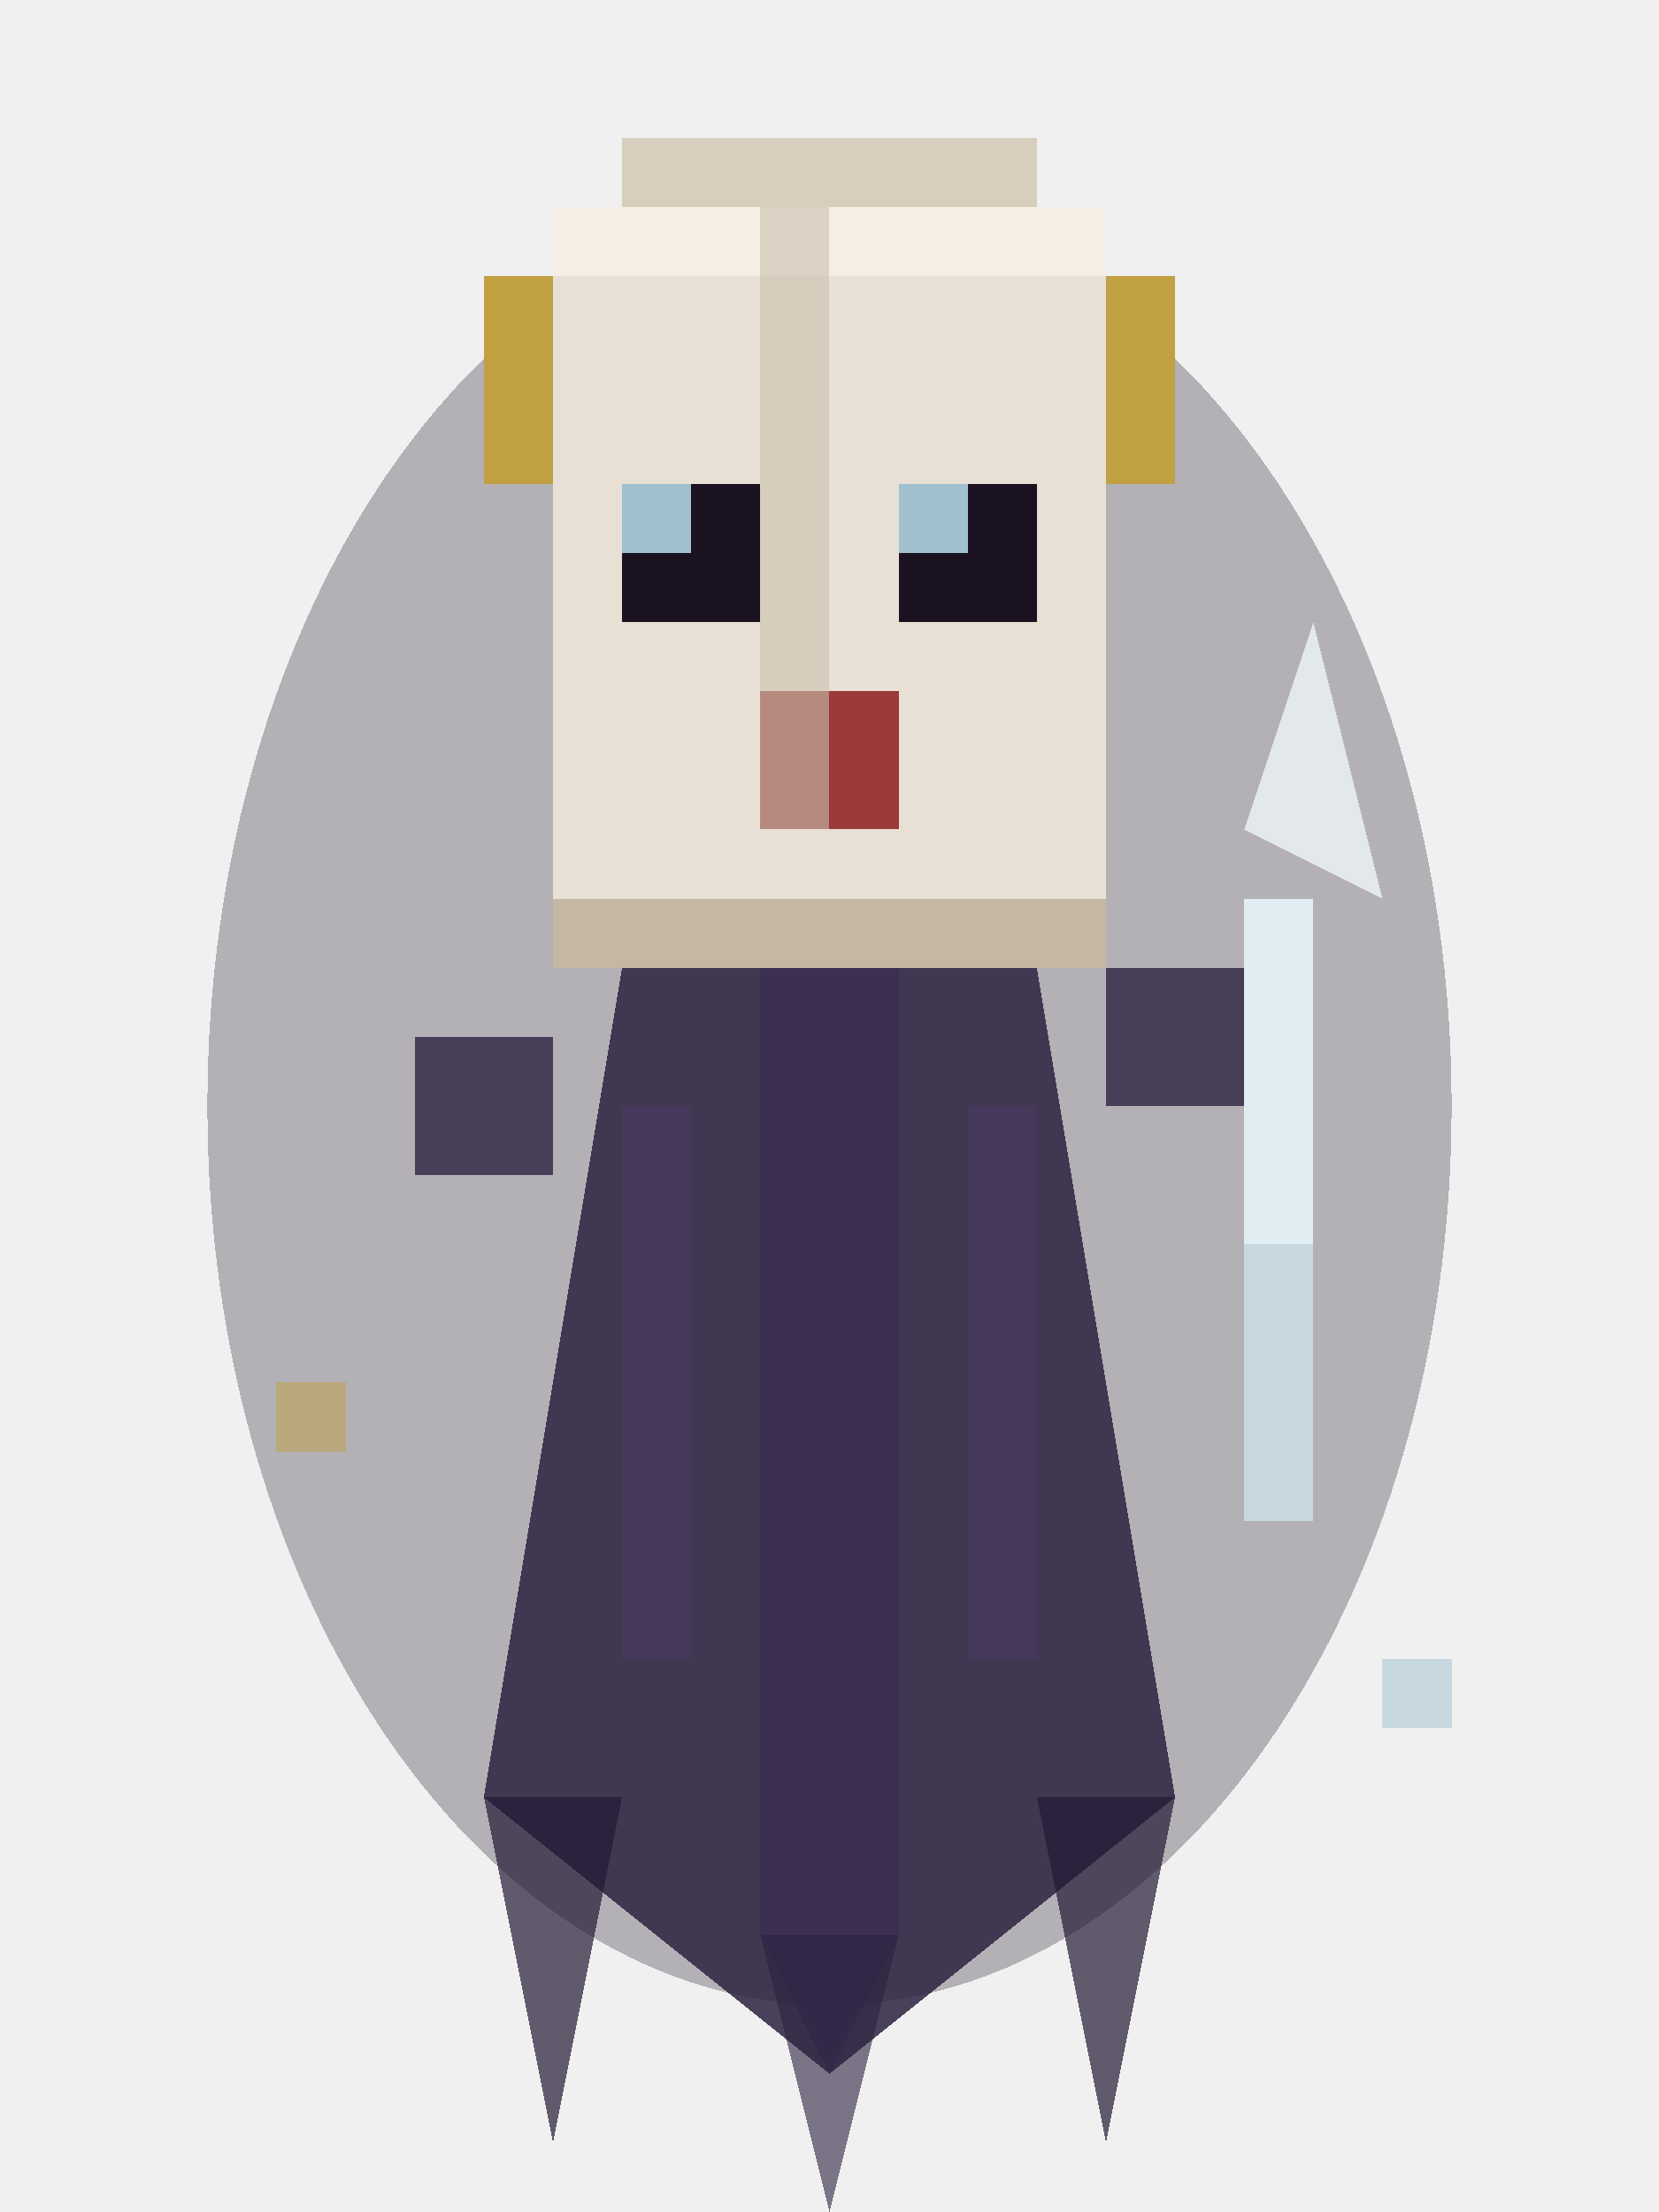
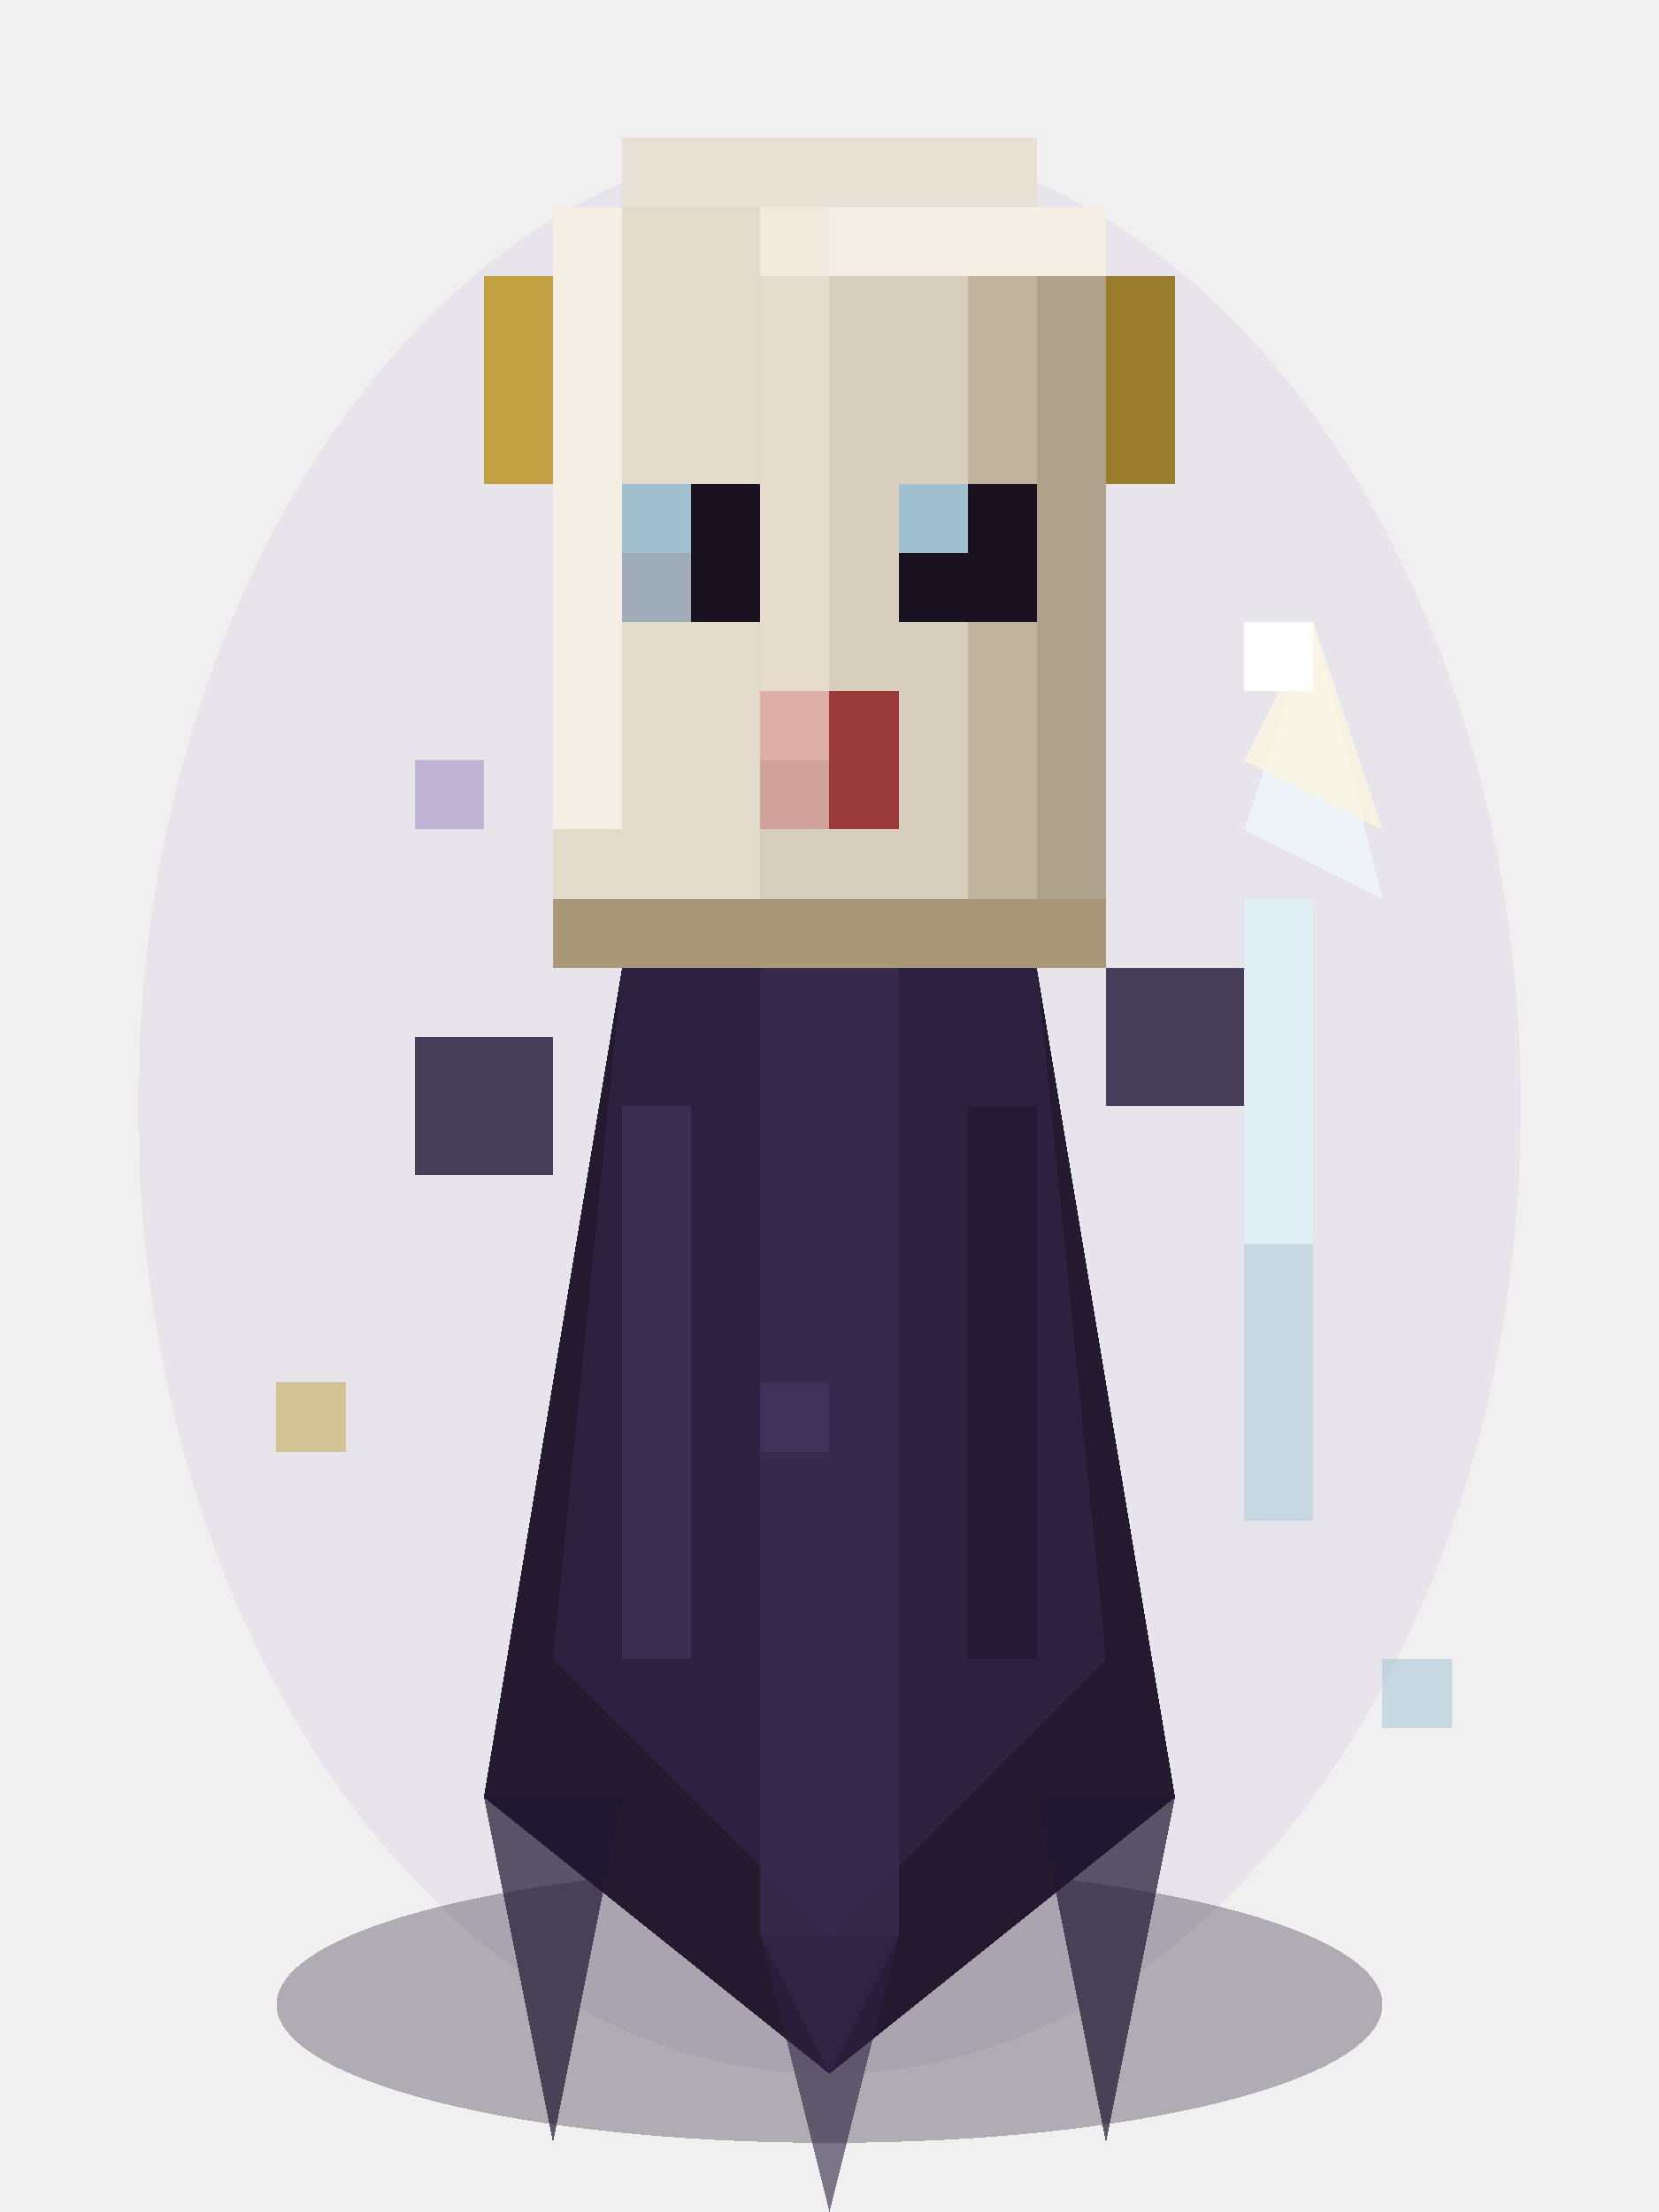
<svg xmlns="http://www.w3.org/2000/svg" viewBox="0 0 24 32" shape-rendering="crispEdges" preserveAspectRatio="xMidYMax meet" aria-label="Masque-Wisp">
-   <ellipse cx="12" cy="16" rx="9" ry="13" fill="#241a30" opacity="0.3" />
-   <rect x="8" y="3" width="8" height="11" fill="#e8e0d4" />
+   <ellipse cx="12" cy="16" rx="10" ry="14" fill="#9a84c0" opacity="0.1" />
+   <ellipse cx="12" cy="29" rx="8" ry="2" fill="#241a30" opacity="0.32" />
+   <rect x="8" y="3" width="8" height="11" fill="#d8cebe" />
  <rect x="8" y="3" width="8" height="1" fill="#f4eee4" />
-   <rect x="9" y="2" width="6" height="1" fill="#d8cebe" />
-   <rect x="8" y="13" width="8" height="1" fill="#c4b8a4" />
+   <rect x="9" y="2" width="6" height="1" fill="#e8e0d4" />
+   <rect x="8" y="3" width="3" height="11" fill="#e2dacb" />
+   <rect x="8" y="3" width="1" height="9" fill="#f4eee4" />
+   <rect x="14" y="4" width="2" height="9" fill="#c0b49e" />
+   <rect x="15" y="4" width="1" height="9" fill="#aea28c" />
+   <rect x="8" y="13" width="8" height="1" fill="#a89878" />
  <rect x="9" y="7" width="2" height="2" fill="#1a1220" />
  <rect x="13" y="7" width="2" height="2" fill="#1a1220" />
  <rect x="9" y="7" width="1" height="1" fill="#a0c0d0" />
  <rect x="13" y="7" width="1" height="1" fill="#a0c0d0" />
+   <rect x="9" y="8" width="1" height="1" fill="#d8eef8" opacity="0.7" />
  <rect x="11" y="10" width="2" height="2" fill="#9a3a3a" />
-   <rect x="11" y="3" width="1" height="9" fill="#cabfae" opacity="0.6" />
+   <rect x="11" y="10" width="1" height="1" fill="#c45a5a" />
+   <rect x="11" y="3" width="1" height="9" fill="#f0e8db" opacity="0.6" />
  <rect x="7" y="4" width="1" height="3" fill="#c0a040" />
-   <rect x="16" y="4" width="1" height="3" fill="#c0a040" />
-   <polygon points="9,14 15,14 17,26 12,30 7,26" fill="#2c2240" opacity="0.85" />
+   <rect x="16" y="4" width="1" height="3" fill="#9a7e2e" />
+   <polygon points="9,14 15,14 17,26 12,30 7,26" fill="#241a30" />
+   <polygon points="9,14 15,14 16,24 12,28 8,24" fill="#2c2240" opacity="0.92" />
  <polygon points="11,14 13,14 13,28 12,30 11,28" fill="#3a2c52" opacity="0.7" />
  <rect x="9" y="16" width="1" height="8" fill="#4a3a64" opacity="0.5" />
-   <rect x="14" y="16" width="1" height="8" fill="#4a3a64" opacity="0.5" />
-   <rect x="16" y="14" width="2" height="2" fill="#2c2240" opacity="0.8" />
+   <rect x="14" y="16" width="1" height="8" fill="#1e1530" opacity="0.6" />
+   <rect x="11" y="20" width="1" height="1" fill="#4a3a64" opacity="0.5" />
+   <rect x="16" y="14" width="2" height="2" fill="#2c2240" opacity="0.85" />
+   <rect x="6" y="15" width="2" height="2" fill="#2c2240" opacity="0.85" />
  <rect x="18" y="13" width="1" height="9" fill="#c8d8e0" />
  <rect x="18" y="13" width="1" height="5" fill="#e0eef4" />
-   <polygon points="18,12 19,9 20,13" fill="#eef6fa" opacity="0.8" />
-   <rect x="6" y="15" width="2" height="2" fill="#2c2240" opacity="0.8" />
-   <polygon points="7,26 8,31 9,26" fill="#241a34" opacity="0.7" />
+   <polygon points="18,12 19,9 20,13" fill="#eef6fa" opacity="0.85" />
+   <polygon points="18,11 19,9 20,12" fill="#fff8e0" opacity="0.7" />
+   <rect x="18" y="9" width="1" height="1" fill="#ffffff" />
+   <polygon points="7,26 8,31 9,26" fill="#1e1530" opacity="0.7" />
  <polygon points="11,28 12,32 13,28" fill="#2c2240" opacity="0.6" />
-   <polygon points="15,26 16,31 17,26" fill="#241a34" opacity="0.7" />
+   <polygon points="15,26 16,31 17,26" fill="#1e1530" opacity="0.7" />
  <rect x="4" y="20" width="1" height="1" fill="#c0a040" opacity="0.5" />
  <rect x="20" y="24" width="1" height="1" fill="#a0c0d0" opacity="0.5" />
+   <rect x="6" y="11" width="1" height="1" fill="#9a84c0" opacity="0.5" />
</svg>
